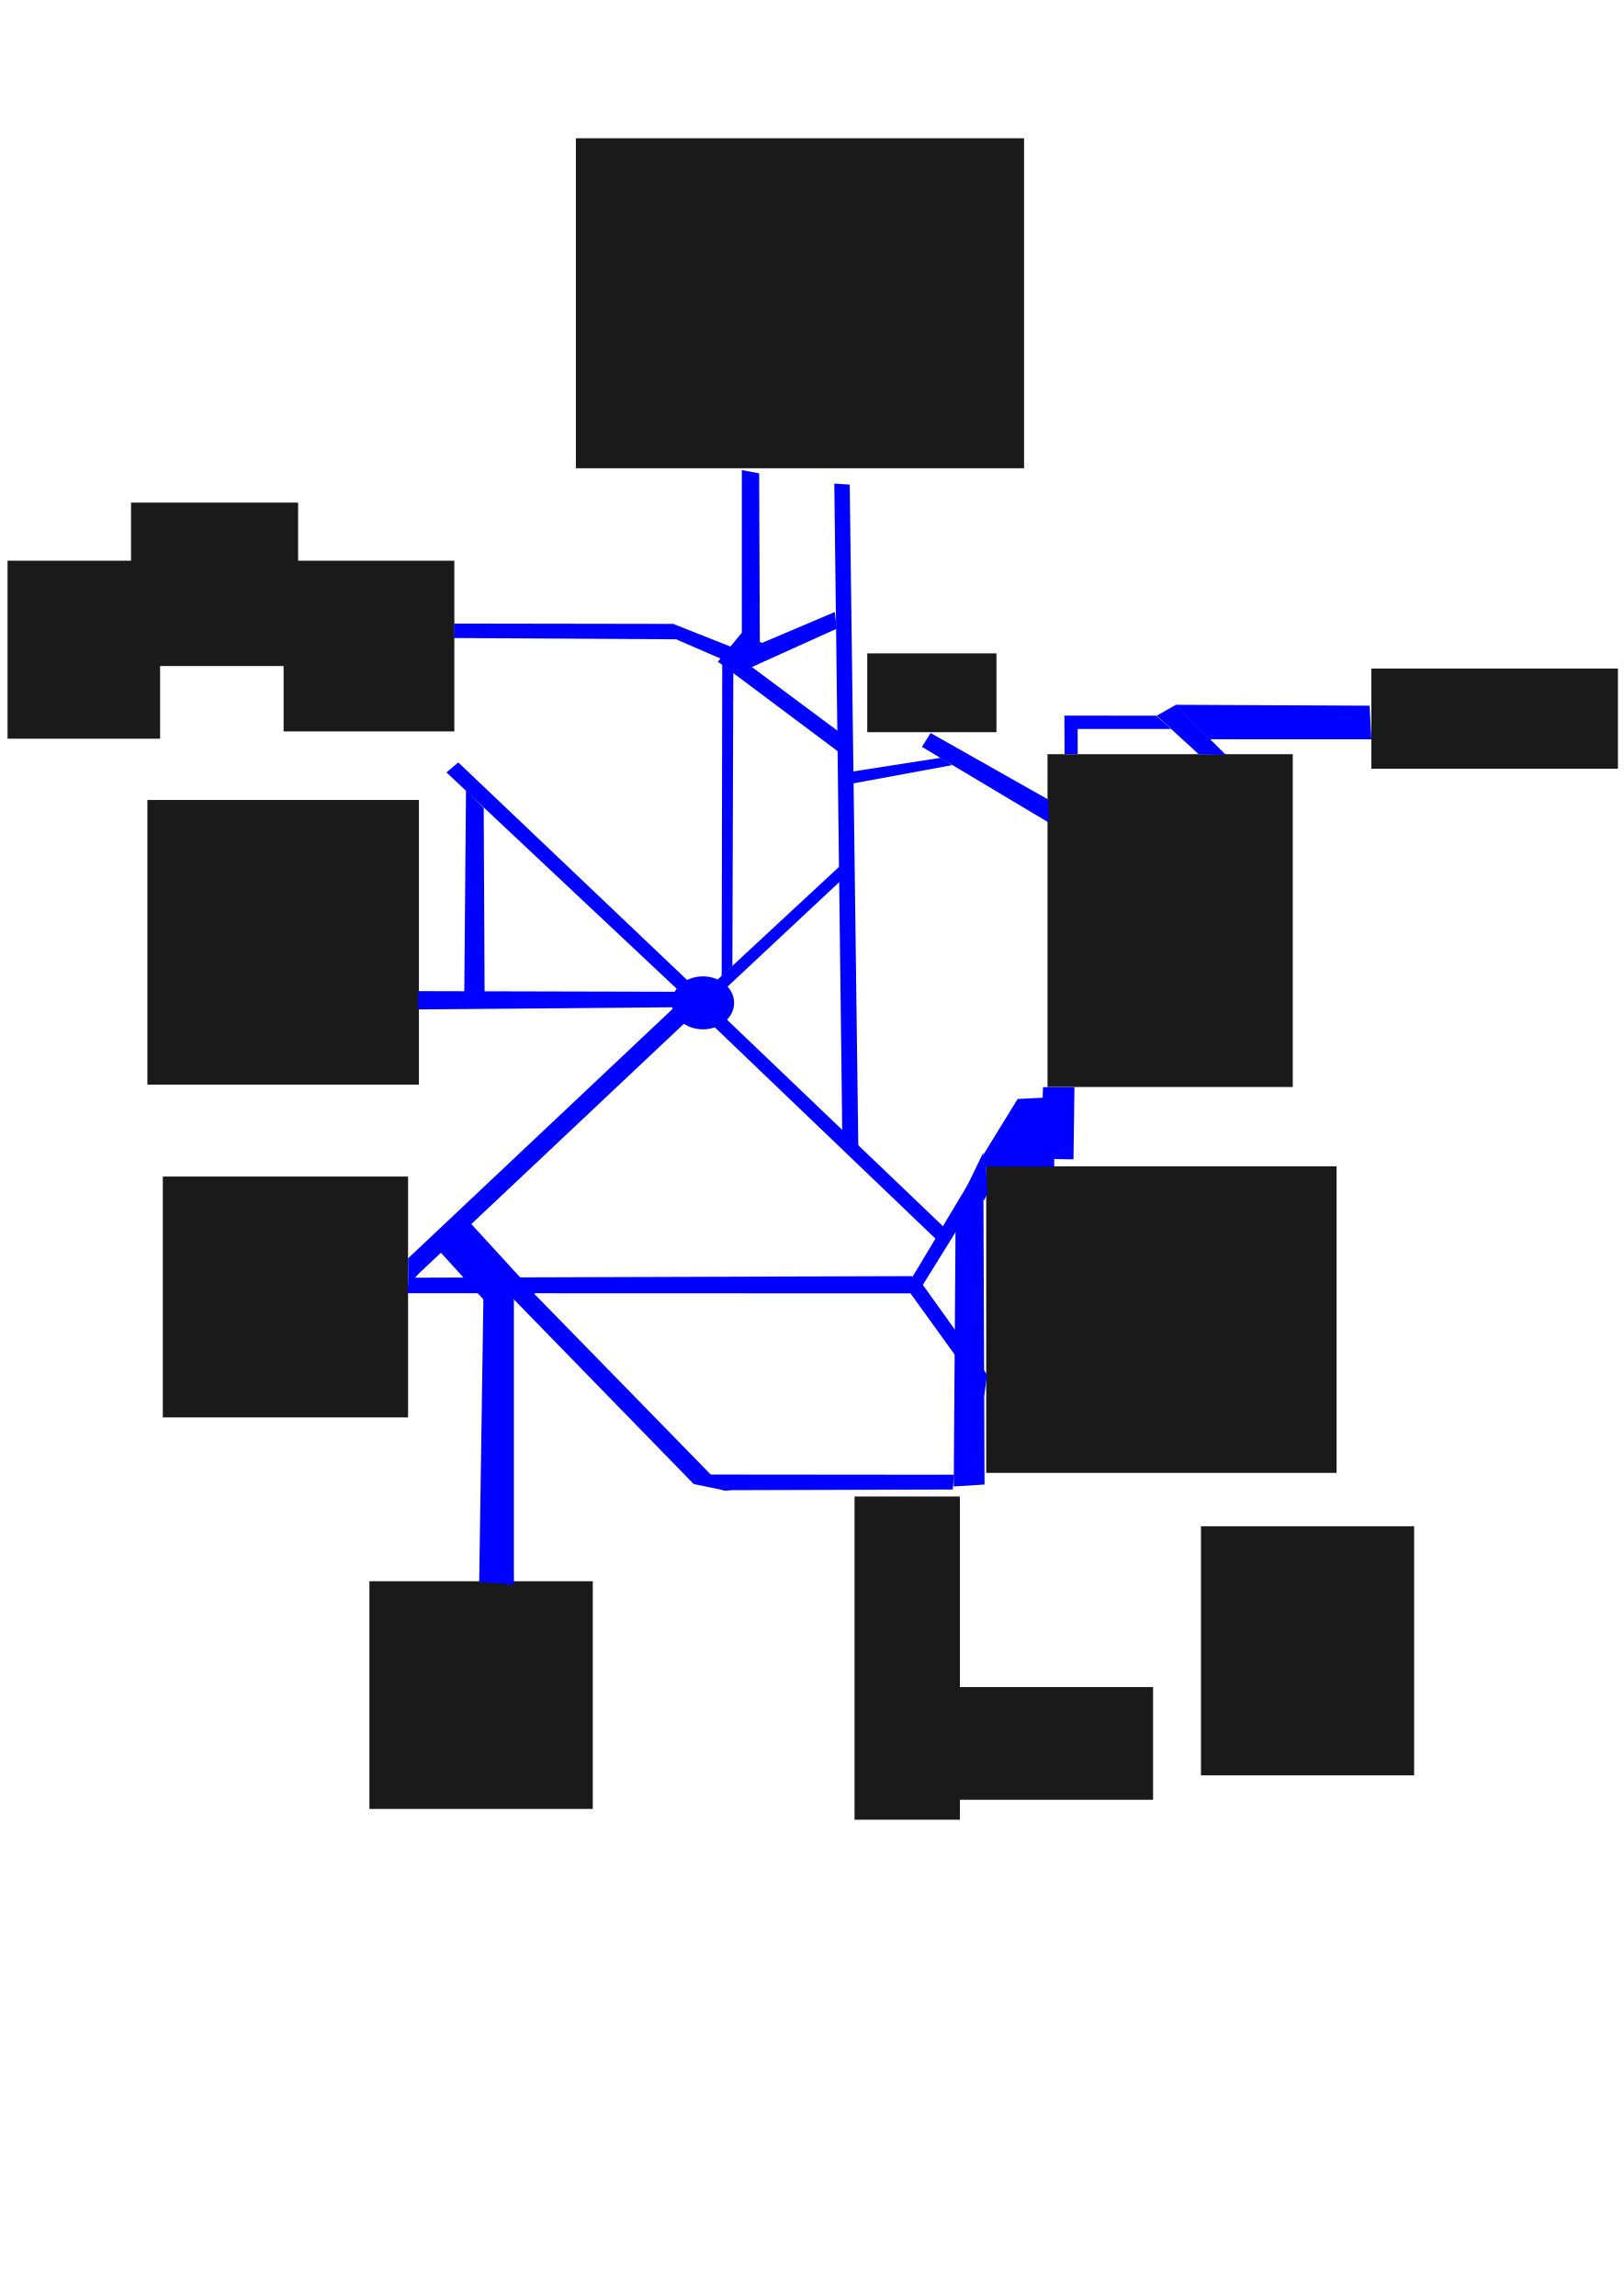
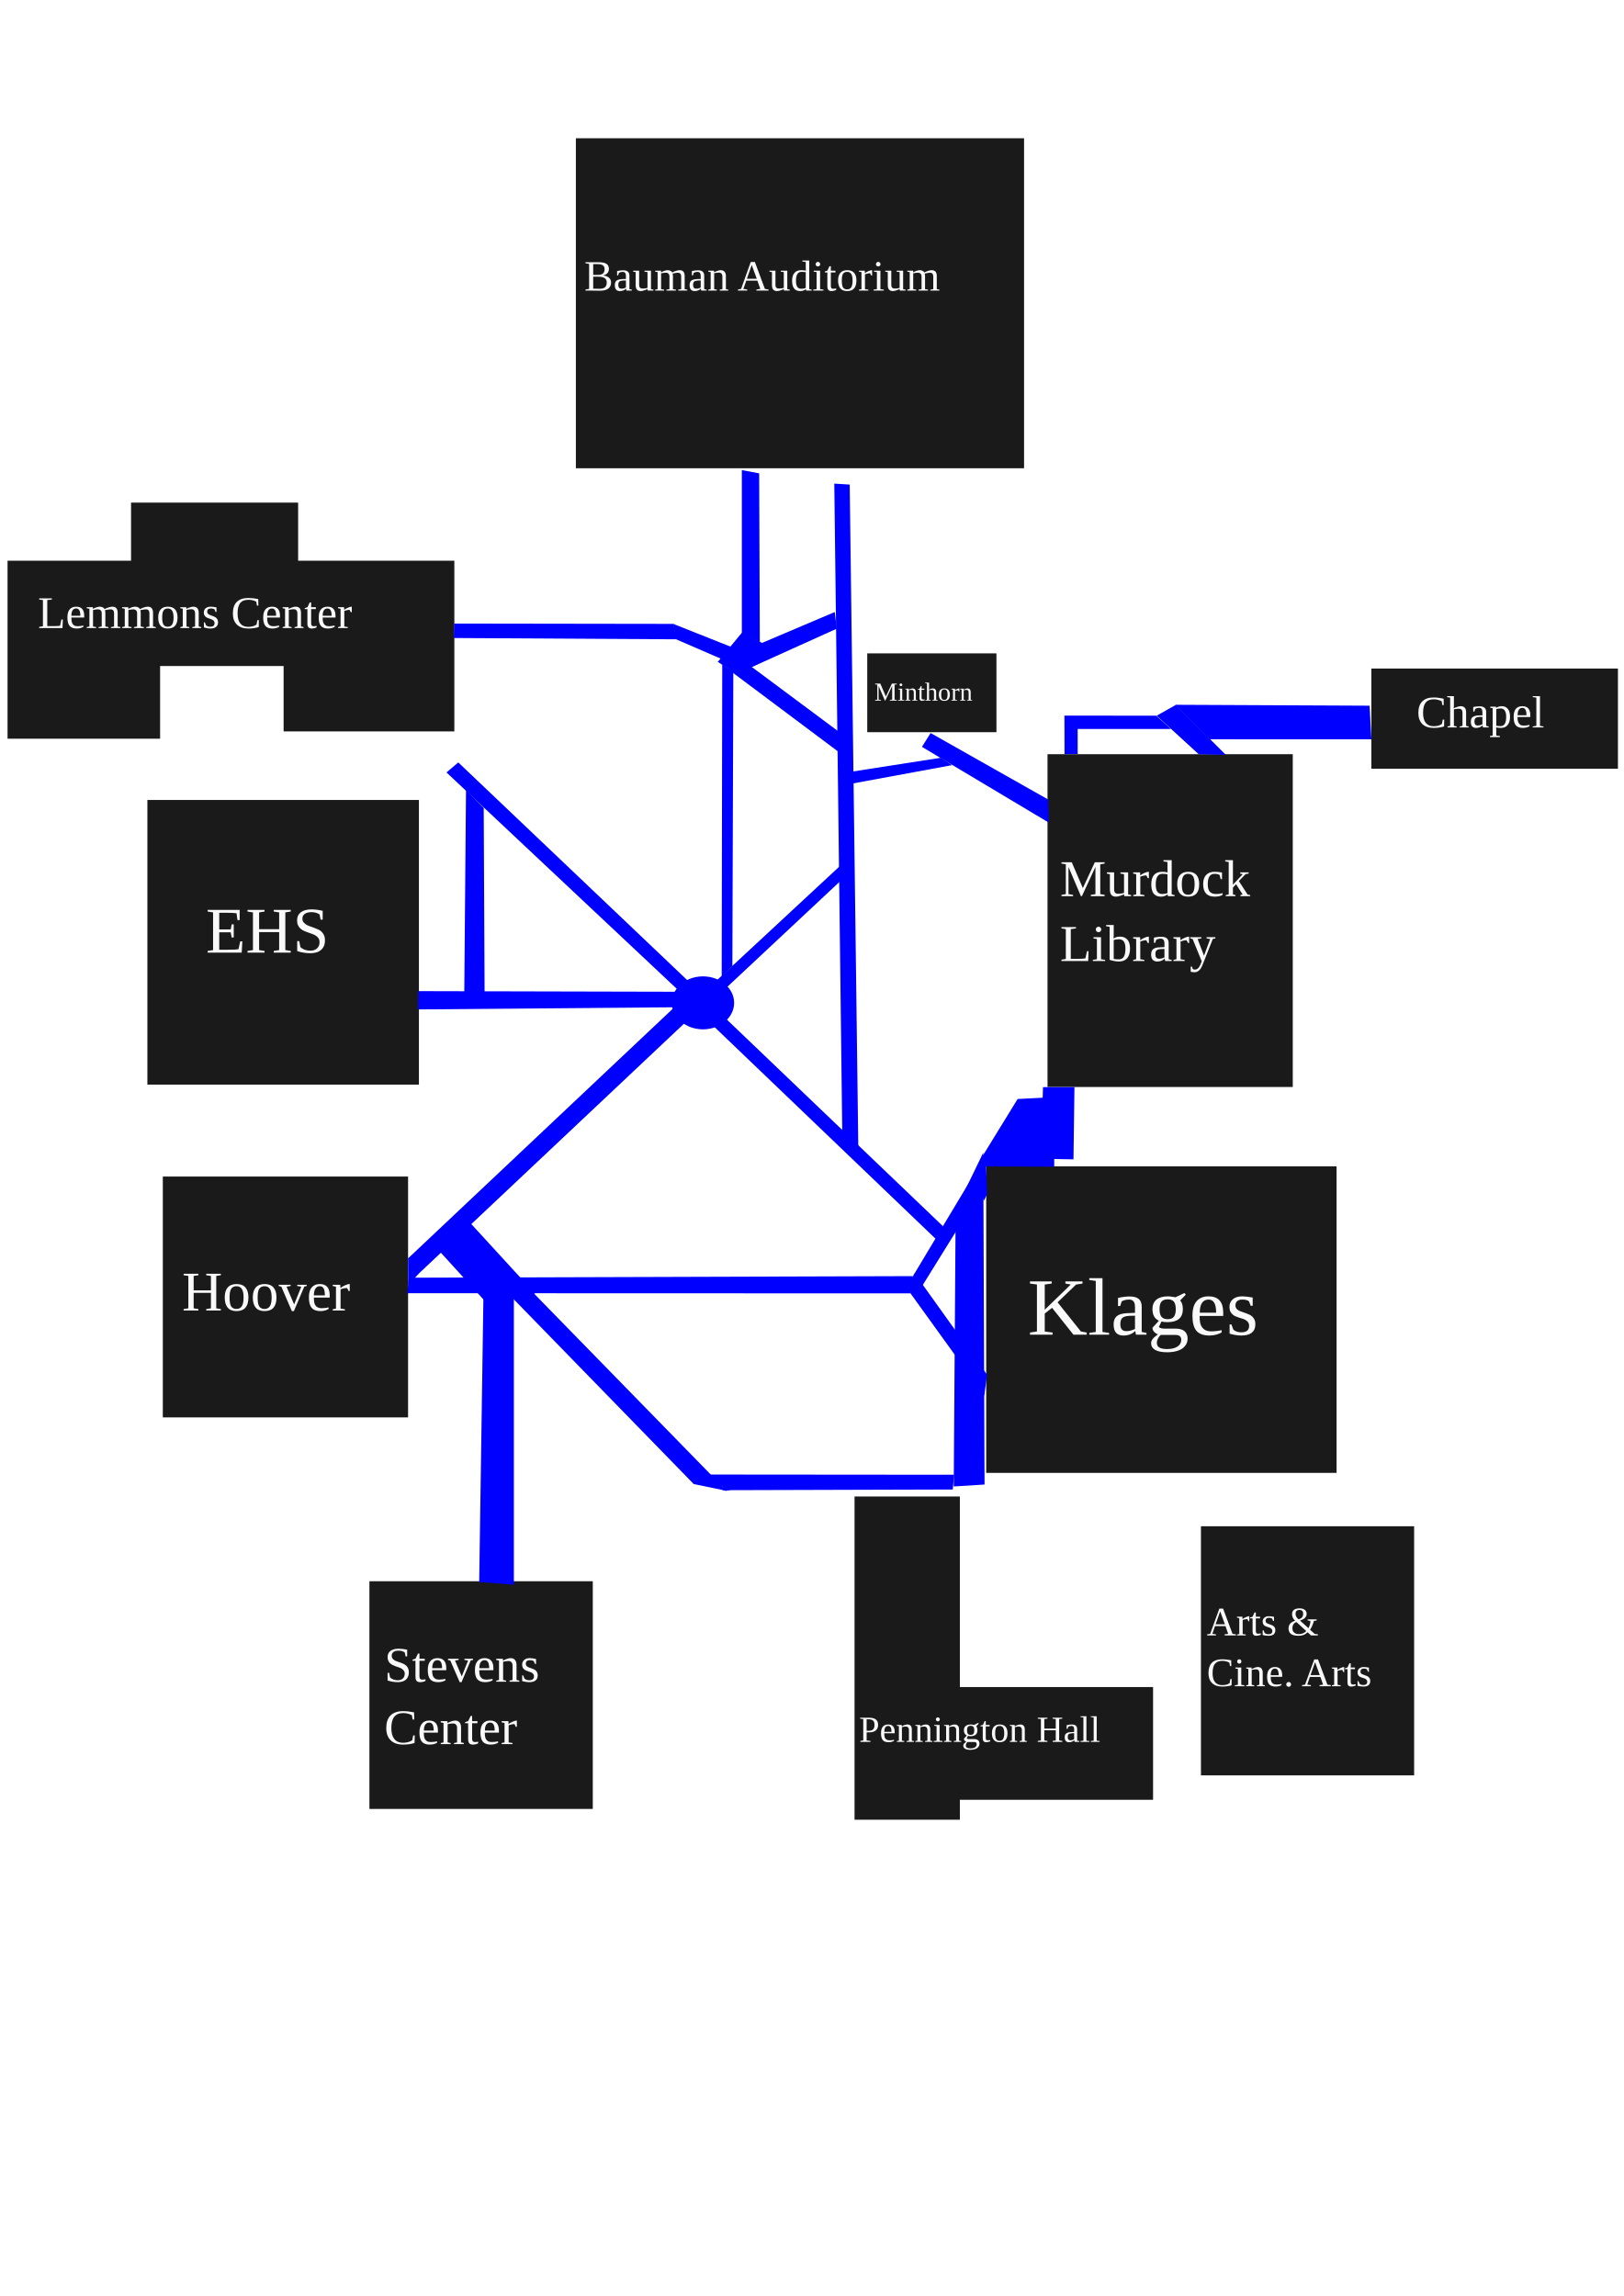
<svg xmlns="http://www.w3.org/2000/svg" width="210mm" height="297mm" viewBox="0 0 210 297" version="1.1" id="svg1" xml:space="preserve">
  <defs id="defs1" />
  <g id="layer1" style="display:inline" transform="matrix(3.551253,0,0,3.551253,-126.7131,-390.5628)">
    <g id="layer3">
      <path id="rect2193" style="fill:#1a1a1a;fill-rule:evenodd;stroke-width:0.265" d="m 66.803,164.489 v 11.774 h 3.836 v -0.726 h 7.036 v -4.107 h -7.036 v -6.941 z" />
    </g>
    <rect style="display:inline;fill:#1a1a1a;fill-rule:evenodd;stroke-width:0.265" id="rect2187" width="9.889" height="10.368" x="41.049" y="139.118" />
    <rect style="display:inline;fill:#1a1a1a;fill-rule:evenodd;stroke-width:0.265" id="rect2188" width="8.932" height="12.122" x="73.831" y="137.451" />
    <rect style="display:inline;fill:#1a1a1a;fill-rule:evenodd;stroke-width:0.265" id="rect2189" width="8.932" height="8.773" x="41.611" y="152.835" />
    <rect style="display:inline;fill:#1a1a1a;fill-rule:evenodd;stroke-width:0.265" id="rect2175" width="8.98" height="3.648" x="85.625" y="134.331" />
    <rect style="fill:#1a1a1a;fill-rule:evenodd;stroke-width:0.265" id="rect1" width="12.76" height="11.165" x="71.598" y="152.464" />
    <rect style="fill:#1a1a1a;fill-rule:evenodd;stroke-width:0.265" id="rect2" width="8.135" height="8.294" x="49.135" y="167.576" />
    <rect style="fill:#1a1a1a;fill-rule:evenodd;stroke-width:0.265" id="rect3" width="4.705" height="2.871" x="67.266" y="133.778" />
    <rect style="fill:#1a1a1a;fill-rule:evenodd;stroke-width:0.265" id="rect2176" width="7.764" height="9.074" x="79.419" y="165.573" />
    <rect style="fill:#1a1a1a;fill-rule:evenodd;stroke-width:0.265" id="rect2177" width="16.323" height="12.02" x="56.654" y="115.015" />
    <path id="rect2179" style="fill:#1a1a1a;fill-rule:evenodd;stroke-width:0.265" d="m 40.454,128.287 v 2.117 h -4.498 v 6.482 h 5.556 v -2.646 h 4.498 v 2.381 h 6.218 v -6.218 h -5.689 v -2.117 z" />
+     <g id="layer5" transform="matrix(0.2815908,0,0,0.2815908,35.68125,109.9789)">
+       <text xml:space="preserve" style="font-size:5.616px;writing-mode:lr-tb;direction:ltr;fill:#f9f9f9;fill-rule:evenodd;stroke-width:0.468" x="75.566" y="37.589" id="text6">
+         <tspan id="tspan6" style="stroke-width:0.468" x="75.566" y="37.589">Bauman Auditorium</tspan>
+       </text>
+       <text xml:space="preserve" style="font-size:6.457px;writing-mode:lr-tb;direction:ltr;fill:#f9f9f9;fill-rule:evenodd;stroke-width:0.538" x="49.69" y="217.536" id="text7">
+         <tspan id="tspan7" style="stroke-width:0.538" x="49.69" y="217.536">Stevens </tspan>
+         <tspan style="stroke-width:0.538" x="49.69" y="225.608" id="tspan8">Center</tspan>
+       </text>
+       <text xml:space="preserve" style="font-size:4.78px;writing-mode:lr-tb;direction:ltr;fill:#f9f9f9;fill-rule:evenodd;stroke-width:0.398" x="111.101" y="225.321" id="text1">
+         <tspan id="tspan1" style="stroke-width:0.398" x="111.101" y="225.321">Pennington Hall</tspan>
+       </text>
+       <text xml:space="preserve" style="font-size:5.259px;writing-mode:lr-tb;direction:ltr;fill:#f9f9f9;fill-rule:evenodd;stroke-width:0.438" x="156.078" y="211.548" id="text2">
+         <tspan id="tspan2" style="stroke-width:0.438" x="156.078" y="211.548">Arts &amp; </tspan>
+         <tspan style="stroke-width:0.438" x="156.078" y="218.121" id="tspan3">Cine. Arts</tspan>
+       </text>
+       <text xml:space="preserve" style="font-size:10.639px;writing-mode:lr-tb;direction:ltr;fill:#f9f9f9;fill-rule:evenodd;stroke-width:0.887" x="131.485" y="174.505" id="text4" transform="scale(1.010731,0.9893827)">
+         <tspan id="tspan4" style="stroke-width:0.887" x="131.485" y="174.505">Klages</tspan>
+       </text>
+       <text xml:space="preserve" style="font-size:7.255px;writing-mode:lr-tb;direction:ltr;fill:#f9f9f9;fill-rule:evenodd;stroke-width:0.605" x="23.546" y="169.521" id="text5">
+         <tspan id="tspan5" style="stroke-width:0.605" x="23.546" y="169.521">Hoover</tspan>
+       </text>
+       <text xml:space="preserve" style="font-size:6.708px;writing-mode:lr-tb;direction:ltr;fill:#f9f9f9;fill-rule:evenodd;stroke-width:0.559" x="137.098" y="115.926" id="text9">
+         <tspan id="tspan9" style="stroke-width:0.559" x="137.098" y="115.926">Murdock </tspan>
+         <tspan style="stroke-width:0.559" x="137.098" y="124.312" id="tspan10">Library</tspan>
+       </text>
+       <text xml:space="preserve" style="font-size:8.443px;writing-mode:lr-tb;direction:ltr;fill:#f9f9f9;fill-rule:evenodd;stroke-width:0.704" x="26.605" y="123.226" id="text11">
+         <tspan id="tspan11" style="stroke-width:0.704" x="26.605" y="123.226">EHS </tspan>
+       </text>
+       <text xml:space="preserve" style="font-size:5.88px;writing-mode:lr-tb;direction:ltr;fill:#f9f9f9;fill-rule:evenodd;stroke-width:0.49" x="4.895" y="81.245" id="text12">
+         <tspan id="tspan12" style="stroke-width:0.49" x="4.895" y="81.245">Lemmons Center</tspan>
+       </text>
+       <text xml:space="preserve" style="font-size:3.361px;writing-mode:lr-tb;direction:ltr;fill:#f9f9f9;fill-rule:evenodd;stroke-width:0.28" x="113.091" y="90.629" id="text13">
+         <tspan id="tspan13" style="stroke-width:0.28" x="113.091" y="90.629">Minthorn</tspan>
+       </text>
+       <text xml:space="preserve" style="font-size:5.839px;writing-mode:lr-tb;direction:ltr;fill:#f9f9f9;fill-rule:evenodd;stroke-width:0.487" x="183.207" y="94.099" id="text14">
+         <tspan id="tspan14" style="stroke-width:0.487" x="183.207" y="94.099">Chapel</tspan>
+       </text>
+     </g>
  </g>
  <g id="layer2">
    <path style="display:inline;fill:#0000ff;fill-rule:evenodd;stroke-width:0.945" d="M 94.116,86.525 109.374,97.947 109.226,95.201 96.971,86.081 Z" id="path2209" />
    <path style="display:inline;fill:#0000ff;fill-rule:evenodd;stroke-width:0.94" d="m 97.272,86.268 10.942,-4.941 -0.249,-2.159 -10.464,4.443 z" id="path2211" />
    <g id="layer4">
      <ellipse style="fill:#0000ff;fill-rule:evenodd;stroke-width:0.94" id="path2176" cx="90.919" cy="129.724" rx="4.028" ry="3.426" />
      <path style="display:inline;fill:#0000ff;fill-rule:evenodd;stroke-width:0.94" d="m 92.82,85.633 3.142,-3.802 5.08,2.613 -5.799,2.76 -2.555,-1.688 z" id="path2202" />
      <path style="fill:#0000ff;fill-rule:evenodd;stroke-width:0.974" d="m 52.778,162.7 0.011,3.566 1.396,-1.545 z" id="path2188" />
      <path style="fill:#0000ff;fill-rule:evenodd;stroke-width:0.94" d="m 93.244,192.676 0.81,-0.789 0.332,0.851 -0.498,0.104 z" id="path2230" />
    </g>
    <path style="display:inline;fill:#0000ff;fill-rule:evenodd;stroke-width:0.94" d="m 108.941,147.268 2.076,1.869 -1.121,-86.455 -1.993,-0.125 z" id="path2213" />
    <path style="display:inline;fill:#0000ff;fill-rule:evenodd;stroke-width:0.94" d="m 119.239,96.608 16.402,9.8 -0.083,-2.99 -15.198,-8.596 z" id="path2214" />
    <path style="display:inline;fill:#0000ff;fill-rule:evenodd;stroke-width:0.94" d="m 110.311,101.342 12.831,-2.367 -1.453,-0.955 -11.71,1.827 z" id="path2217" />
    <path style="display:inline;fill:#0000ff;fill-rule:evenodd;stroke-width:0.94" d="m 109.307,111.398 0.088,1.909 -15.592,14.593 -1.351,-0.852 z" id="path2192" />
    <path style="display:inline;fill:#0000ff;fill-rule:evenodd;stroke-width:0.94" d="m 93.338,126.319 1.381,-1.35 0.125,-37.964 -1.433,-1.121 z" id="path2194" />
    <path style="display:inline;fill:#0000ff;fill-rule:evenodd;stroke-width:1.106" d="m 66.461,204.988 v -38.115 l -3.924,-0.17 -0.561,37.945 z" id="path2198" />
    <path style="display:inline;fill:#0000ff;fill-rule:evenodd;stroke-width:0.94" d="m 98.186,61.229 0.083,21.842 -2.325,-1.163 v -21.095 z" id="path2199" />
    <path style="display:inline;fill:#0000ff;fill-rule:evenodd;stroke-width:0.94" d="M 58.696,82.531 87.431,82.697 87.14,80.704 58.737,80.662 Z" id="path2204" />
    <path style="display:inline;fill:#0000ff;fill-rule:evenodd;stroke-width:0.94" d="m 54.086,128.208 34.383,0.083 -0.041,1.993 -34.383,0.291 z" id="path2189" />
    <path style="fill:#0000ff;fill-rule:evenodd;stroke-width:0.94" d="m 52.872,165.279 65.17,-0.206 -0.264,2.232 -65.103,-0.021 z" id="path1" />
    <path style="fill:#0000ff;fill-rule:evenodd;stroke-width:0.94" d="m 117.744,167.283 9.551,13.246 0.374,-2.699 -9.385,-13.122 z" id="path2" />
    <path style="fill:#0000ff;fill-rule:evenodd;stroke-width:1.069" d="m 118.442,167.678 9.102,-14.68 -1.668,-0.933 -8.734,14.566 z" id="path2174" />
    <path style="fill:#0000ff;fill-rule:evenodd;stroke-width:0.94" d="m 121.039,160.277 0.962,-1.615 -28.237,-27.007 -1.412,1.142 z" id="path2177" />
    <path style="fill:#0000ff;fill-rule:evenodd;stroke-width:0.94" d="m 52.778,162.778 1.318,2.03 34.87,-32.862 -1.827,-1.578 z" id="path2187" />
    <path style="fill:#0000ff;fill-rule:evenodd;stroke-width:0.967" d="m 87.099,80.714 7.827,3.109 -1.399,1.51 -6.22,-2.695 z" id="path2206" />
    <path style="fill:#0000ff;fill-rule:evenodd;stroke-width:0.94" d="m 177.369,95.631 -0.235,-4.346 -25.134,-0.118 4.463,4.463 z" id="path2219" />
    <path style="fill:#0000ff;fill-rule:evenodd;stroke-width:0.94" d="m 139.381,97.539 -1.703,0.015 -0.011,-4.984 11.87,0.006 1.909,1.718 H 139.377 Z" id="path2221" />
    <path style="fill:#0000ff;fill-rule:evenodd;stroke-width:0.94" d="m 149.594,92.58 2.471,-1.391 6.478,6.457 -3.509,-0.083 z" id="path2222" />
    <path style="fill:#0000ff;fill-rule:evenodd;stroke-width:0.94" d="m 123.225,192.674 0.176,-1.909 -32.005,-0.028 2.613,2.026 z" id="path2225" />
    <path style="fill:#0000ff;fill-rule:evenodd;stroke-width:0.94" d="m 89.722,191.969 4.258,0.881 -25.311,-25.927 -3.054,0.294 z" id="path2228" />
    <path style="fill:#0000ff;fill-rule:evenodd;stroke-width:0.94" d="m 123.35,192.281 3.986,-0.249 -0.166,-42.937 -3.571,7.391 z" id="path2231" />
    <path style="fill:#0000ff;fill-rule:evenodd;stroke-width:0.94" d="m 56.865,161.873 3.993,-3.641 8.339,9.102 -6.401,1.057 z" id="path2234" />
    <path style="fill:#0000ff;fill-rule:evenodd;stroke-width:0.94" d="m 60.271,102.208 -0.235,27.307 2.643,0.118 -0.118,-25.134 z" id="path2237" />
    <path style="fill:#0000ff;fill-rule:evenodd;stroke-width:0.94" d="m 57.746,99.918 1.527,-1.292 30.009,28.54 -1.292,1.174 z" id="path2239" />
    <path style="fill:#0000ff;fill-rule:evenodd;stroke-width:0.94" d="m 127.669,154.452 -0.125,-3.571 8.803,0.042 v -0.997 l 2.491,0.042 0.125,-9.343 h -4.069 l -0.041,1.37 -3.239,0.166 -4.568,7.433 -0.041,5.108 0.249,0.623 z" id="path2243" />
  </g>
</svg>
